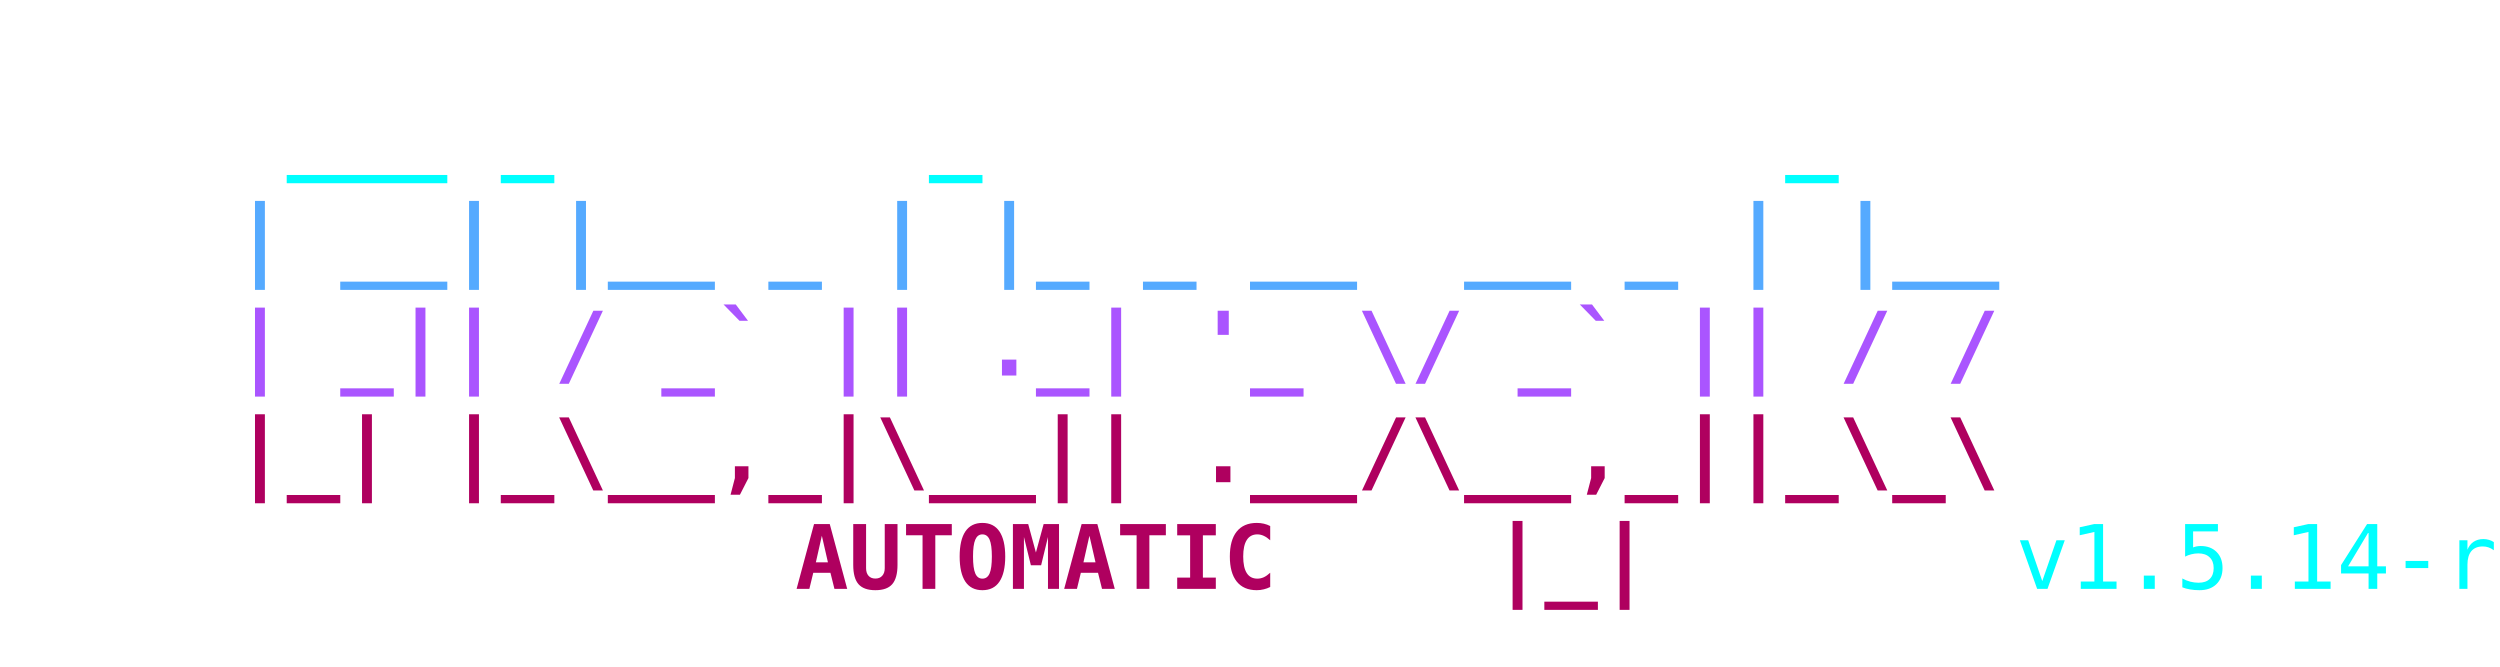
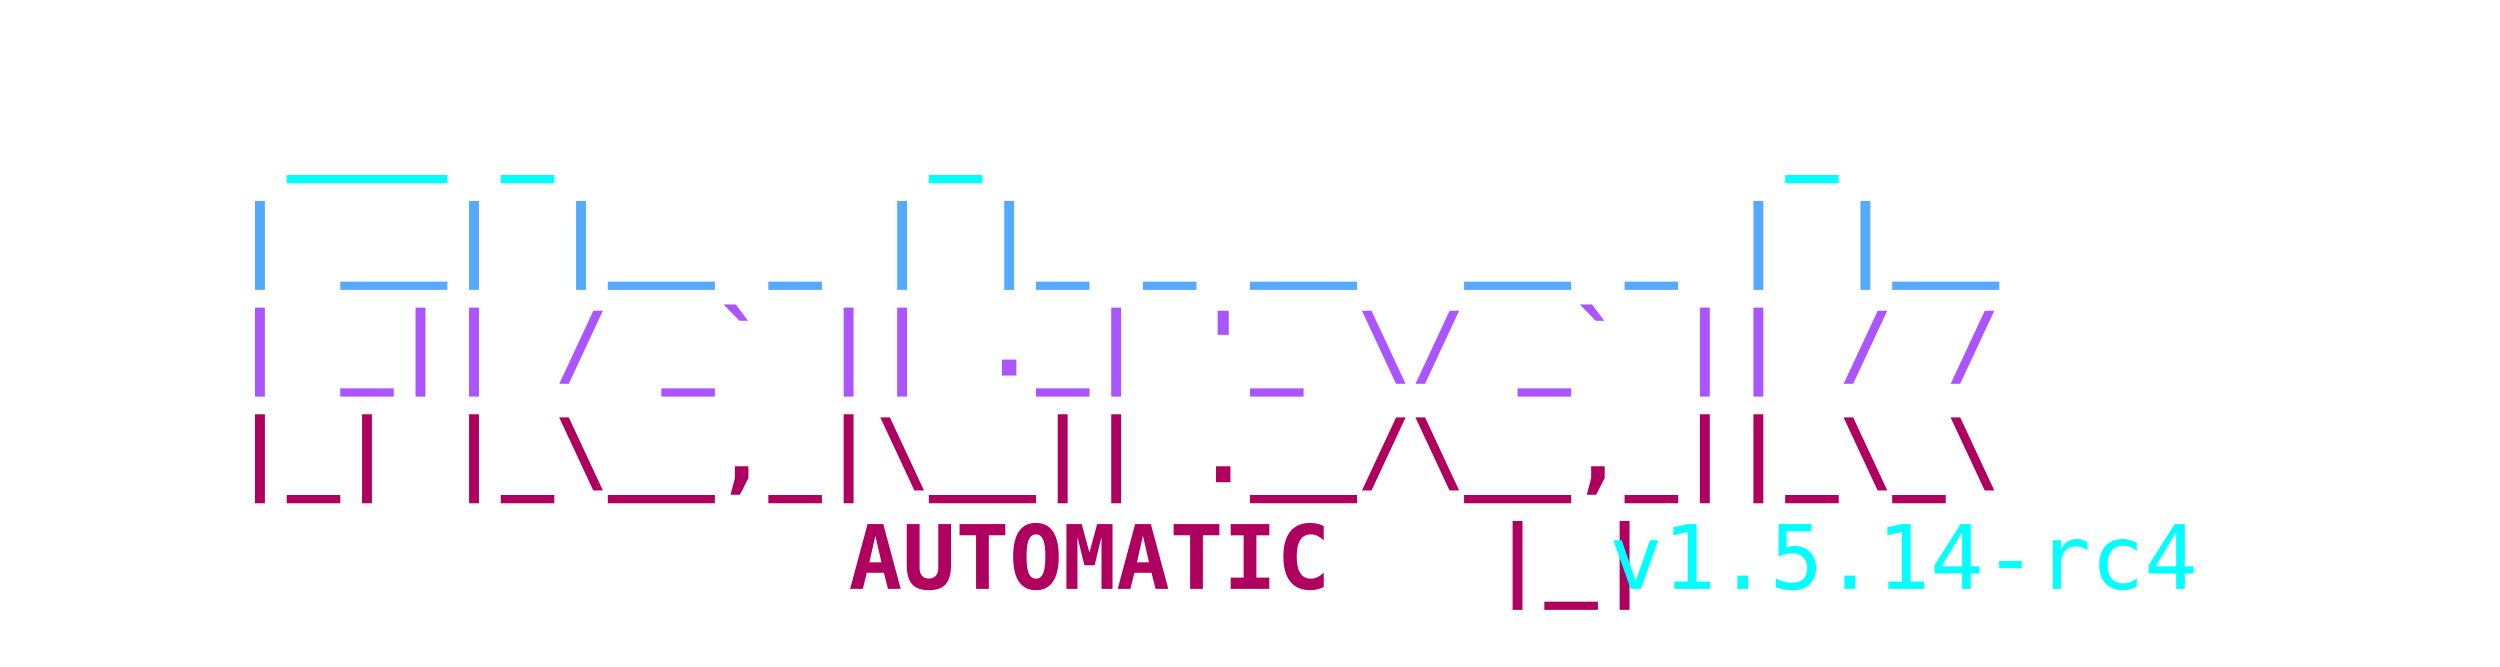
<svg xmlns="http://www.w3.org/2000/svg" viewBox="0 0 450 120" width="100%" height="100%">
  <style>
    .ascii { font-family: ui-monospace, SFMono-Regular, Menlo, Monaco, Consolas, monospace; font-size: 16px; font-weight: bold; }
    .c1 { fill: #00FFFF; }
    .c2 { fill: #55AAFF; }
    .c3 { fill: #AA55FF; }
    .c4 { fill: #AF005F; }
    .c-auto { fill: #2c3e50; } /* Light mode default text color */
    @media (prefers-color-scheme: dark) {
      .c-auto { fill: #e0e0e0; } /* Dark mode text color */
    }
    .c-text { font-weight: normal; }
  </style>
  <text y="10" class="ascii" xml:space="preserve">
    <tspan x="50%" dy="1.2em" text-anchor="middle" class="c1">  ___ _       _               _    </tspan>
    <tspan x="50%" dy="1.2em" text-anchor="middle" class="c2"> | __| |__ _ | |_ _ __  __ _ | |__ </tspan>
    <tspan x="50%" dy="1.2em" text-anchor="middle" class="c3"> | _|| / _` || ._| '_ \/ _` || / / </tspan>
    <tspan x="50%" dy="1.2em" text-anchor="middle" class="c4"> |_| |_\__,_|\__|| .__/\__,_||_\_\ </tspan>
-     <tspan x="50%" dy="1.2em" text-anchor="middle" class="c4">    AUTOMATIC    |_|</tspan>
-     <tspan x="305" class="c1 c-text">      v1.5.14-rc4</tspan>
+     <tspan x="225" dy="1.2em" text-anchor="middle" class="c4">     AUTOMATIC   |_|</tspan>
+     <tspan x="280" class="c1 c-text"> v1.5.14-rc4</tspan>
  </text>
</svg>
